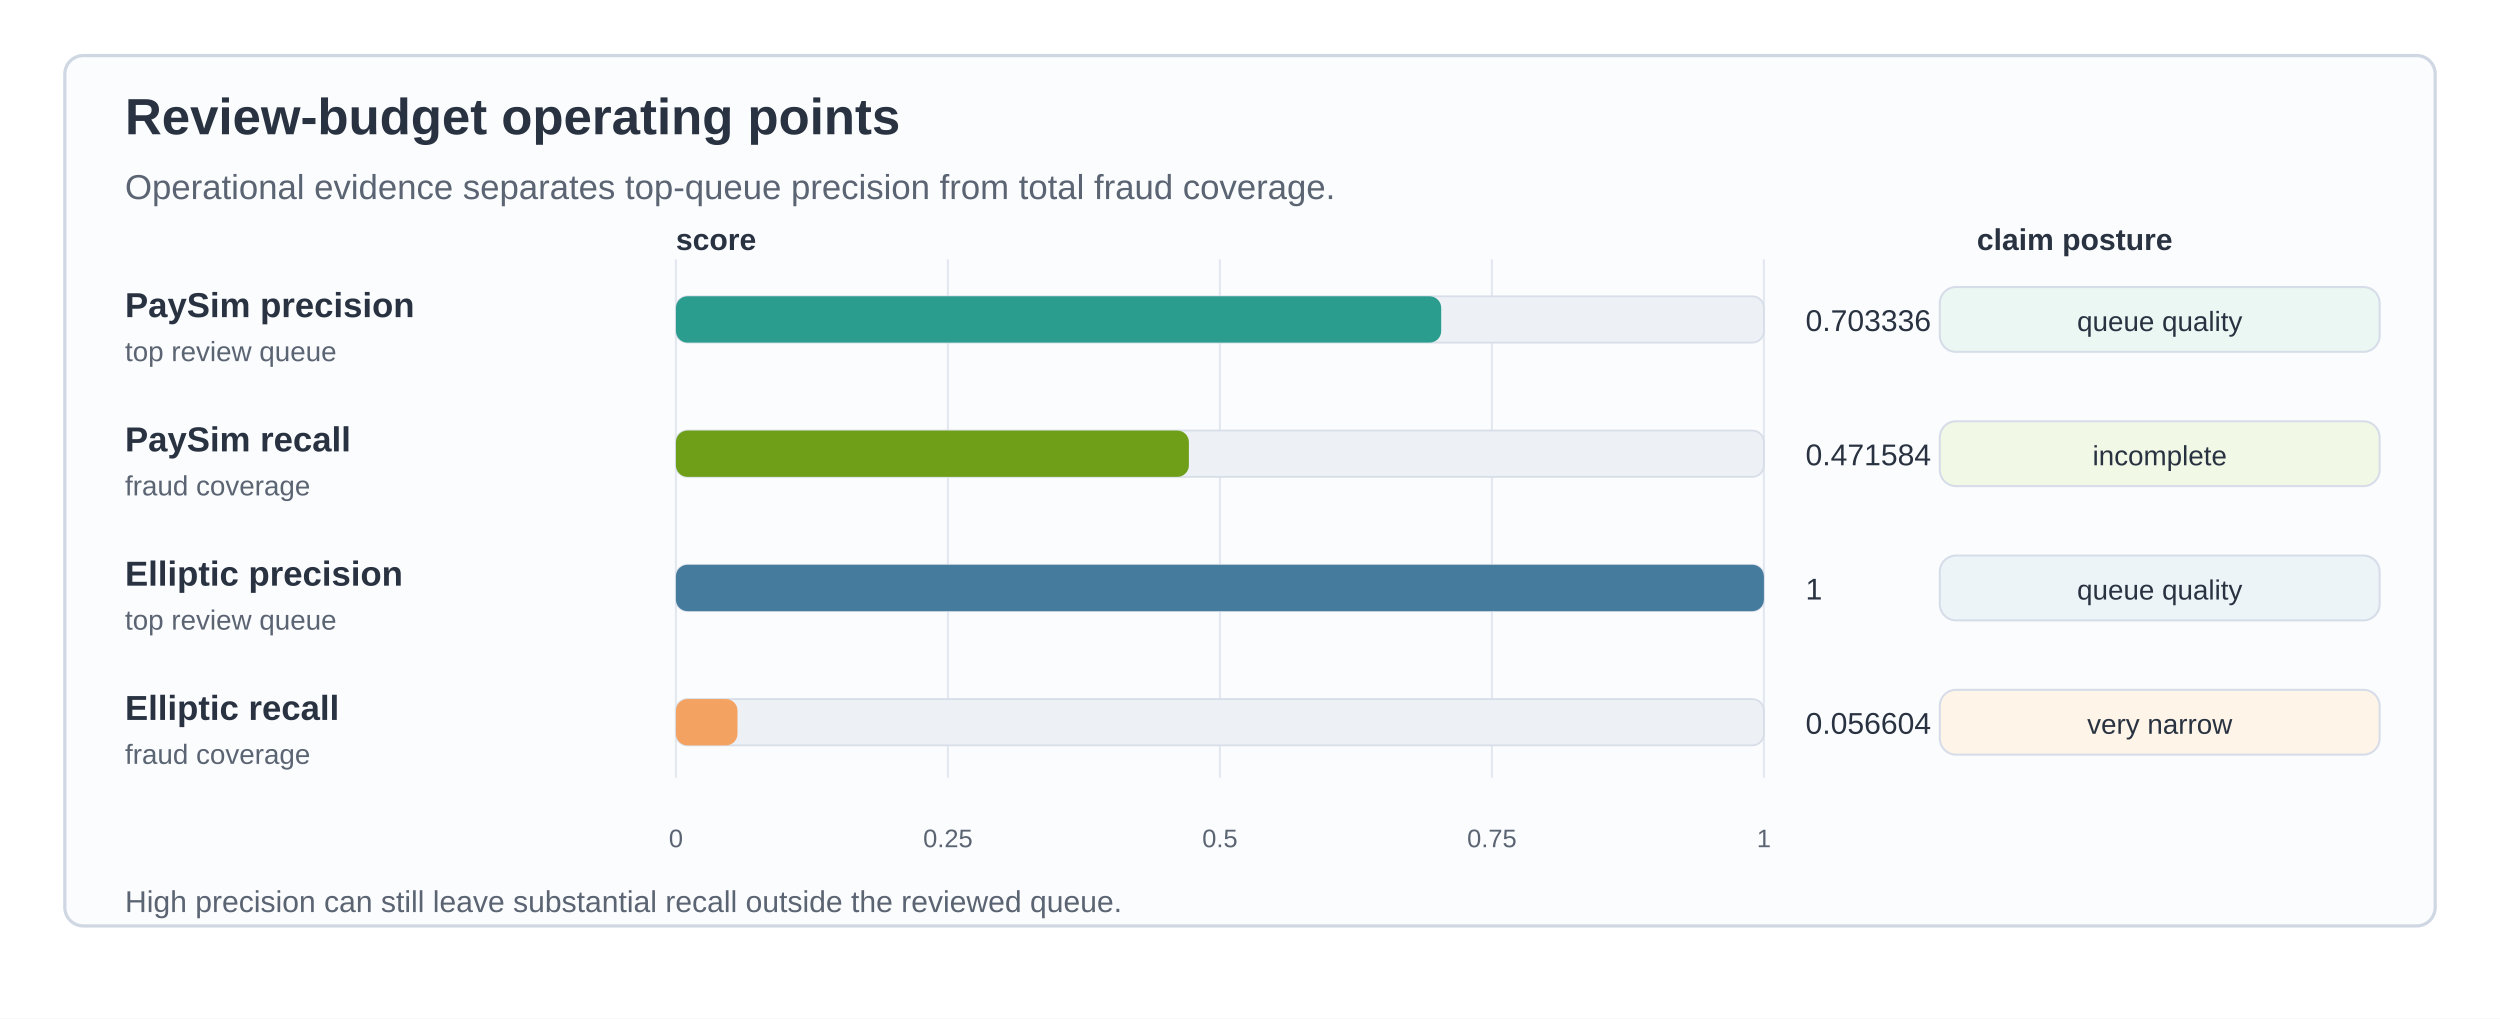
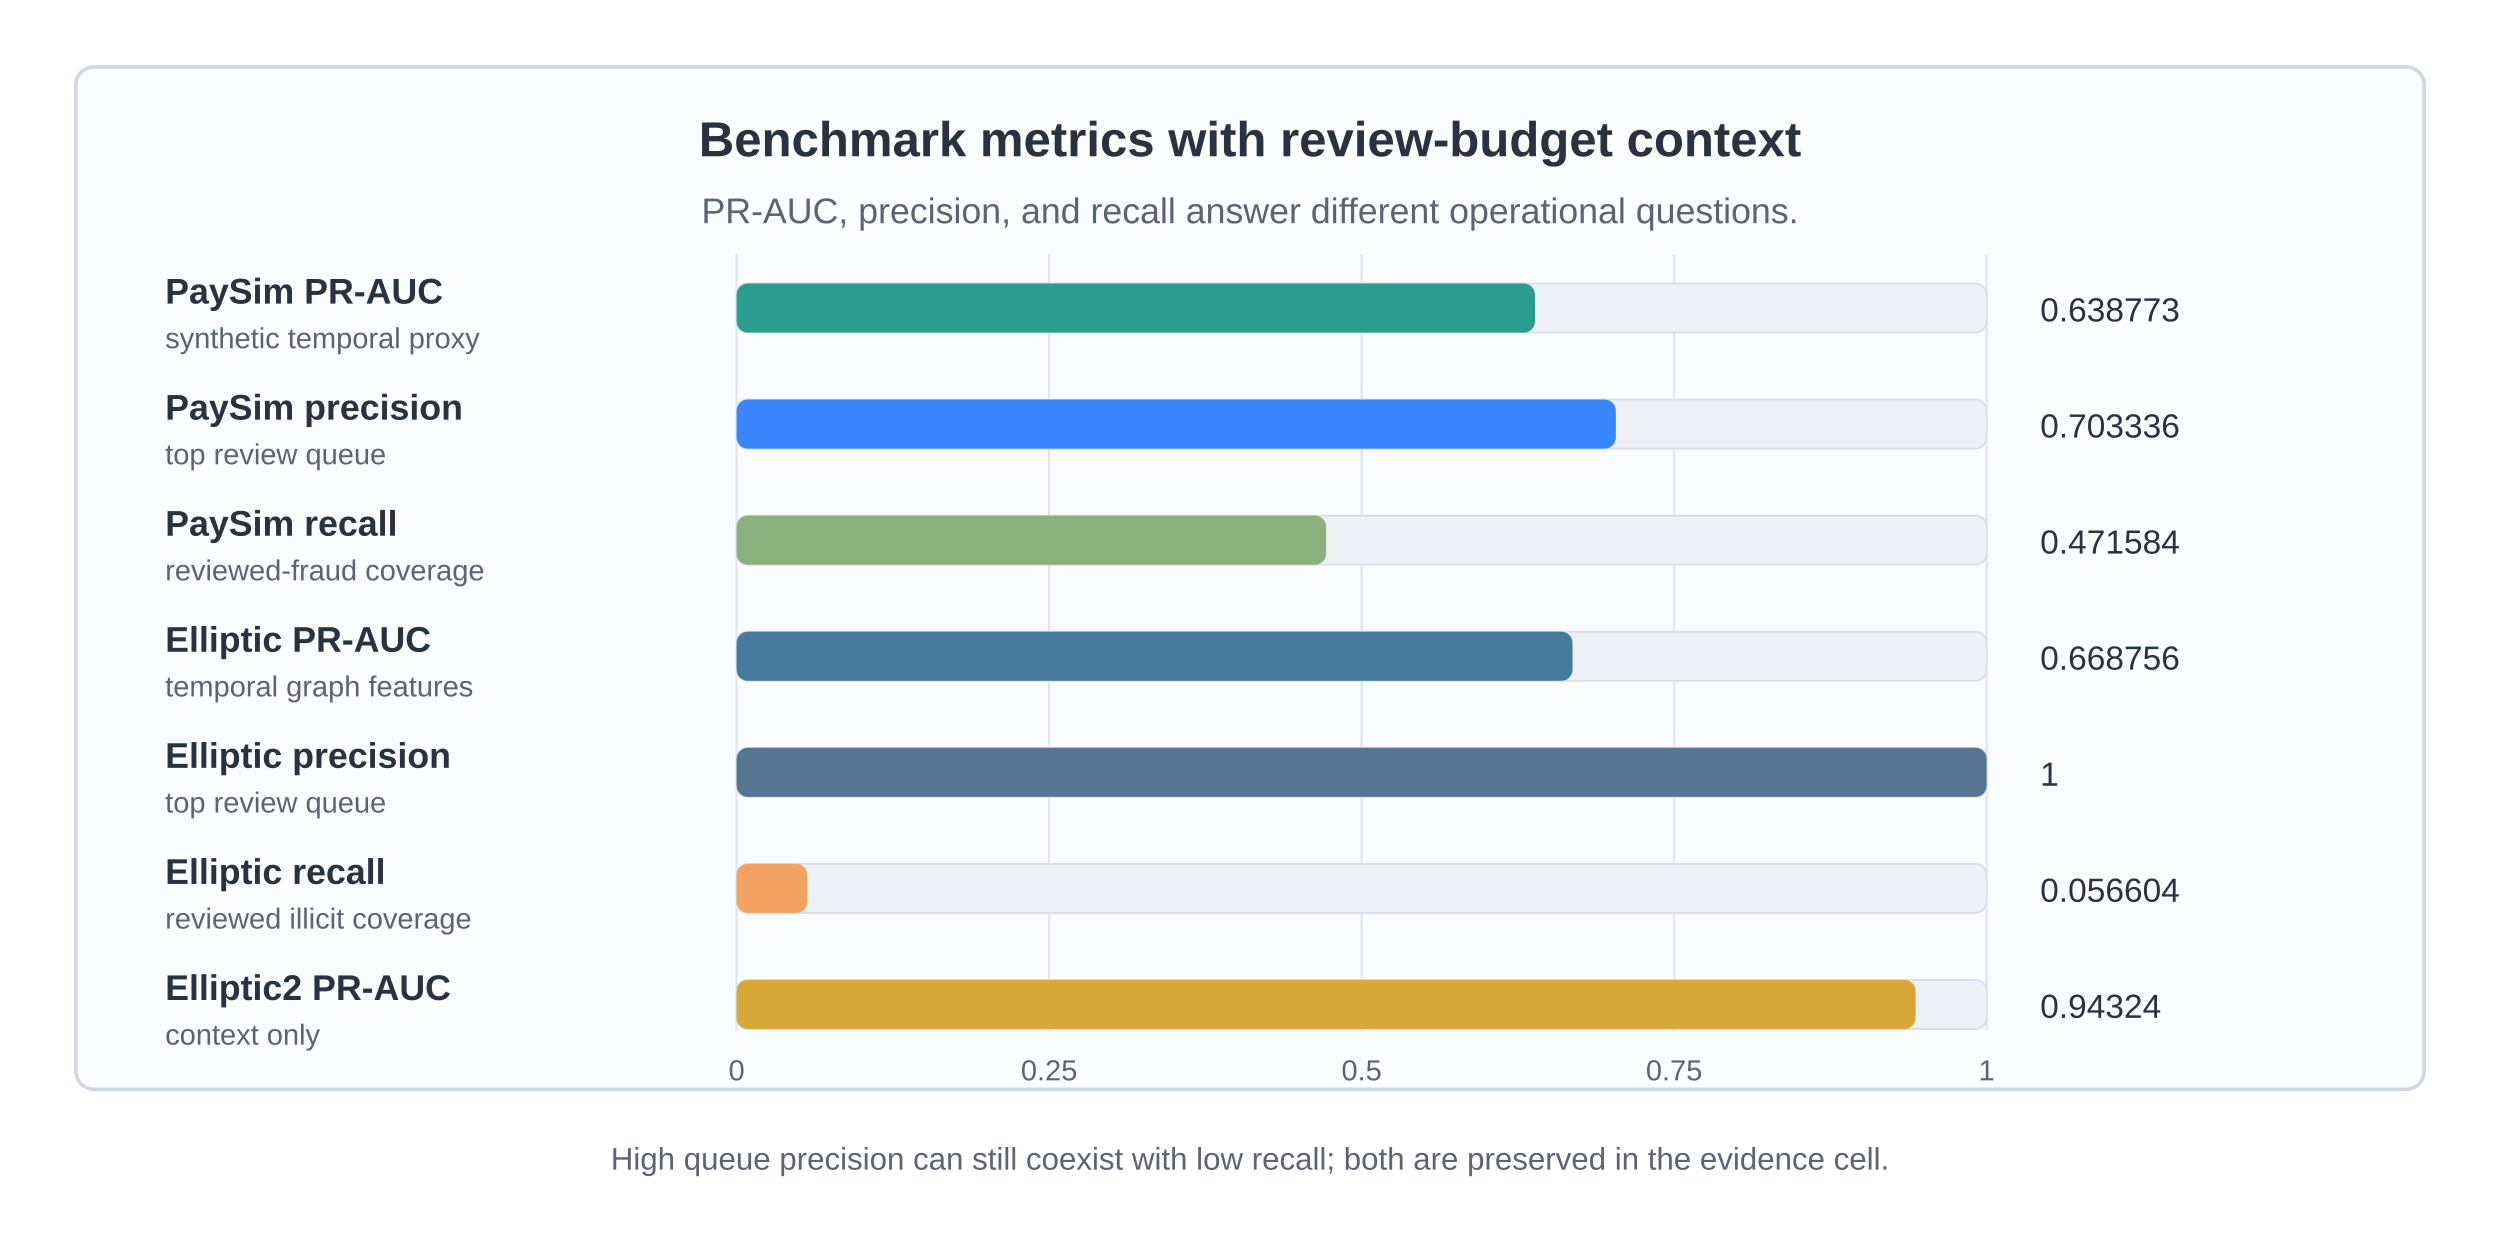
- <svg xmlns="http://www.w3.org/2000/svg" width="1080" height="440" viewBox="0 0 1080 440" role="img">
+ <svg xmlns="http://www.w3.org/2000/svg" width="1120" height="560" viewBox="0 0 1120 560" role="img">
  <style>text{font-family:Arial,Helvetica,sans-serif;letter-spacing:0}</style>
  <rect width="100%" height="100%" fill="#ffffff" />
-   <rect x="28" y="24" width="1024" height="376" rx="8" fill="#fbfcfe" stroke="#cfd7e3" stroke-width="1.4" />
-   <text x="54" y="58" font-size="22" font-weight="700" fill="#293241">Review-budget operating points</text>
-   <text x="54" y="86" font-size="15" fill="#5b6472">Operational evidence separates top-queue precision from total fraud coverage.</text>
-   <text x="292" y="108" font-size="13" font-weight="700" fill="#293241">score</text>
-   <text x="854" y="108" font-size="13" font-weight="700" fill="#293241">claim posture</text>
-   <line x1="292.0" y1="112" x2="292.0" y2="336" stroke="#e3e8f0" stroke-width="0.9" />
-   <text x="292.0" y="366" text-anchor="middle" font-size="11" fill="#5b6472">0</text>
-   <line x1="409.5" y1="112" x2="409.5" y2="336" stroke="#e3e8f0" stroke-width="0.9" />
-   <text x="409.5" y="366" text-anchor="middle" font-size="11" fill="#5b6472">0.25</text>
-   <line x1="527.0" y1="112" x2="527.0" y2="336" stroke="#e3e8f0" stroke-width="0.9" />
-   <text x="527.0" y="366" text-anchor="middle" font-size="11" fill="#5b6472">0.5</text>
-   <line x1="644.5" y1="112" x2="644.5" y2="336" stroke="#e3e8f0" stroke-width="0.9" />
-   <text x="644.5" y="366" text-anchor="middle" font-size="11" fill="#5b6472">0.75</text>
-   <line x1="762.0" y1="112" x2="762.0" y2="336" stroke="#e3e8f0" stroke-width="0.9" />
-   <text x="762.0" y="366" text-anchor="middle" font-size="11" fill="#5b6472">1</text>
-   <text x="54" y="137" font-size="15" font-weight="700" fill="#293241">PaySim precision</text>
-   <text x="54" y="156" font-size="12" fill="#5b6472">top review queue</text>
-   <rect x="292" y="128" width="470" height="20" rx="5" fill="#edf1f6" stroke="#d8dee8" stroke-width="0.8" />
-   <rect x="292" y="128" width="330.6" height="20" rx="5" fill="#2a9d8f" />
-   <text x="780" y="143" font-size="13" fill="#293241">0.703336</text>
-   <rect x="838" y="124" width="190" height="28" rx="7" fill="#eaf7f3" stroke="#d7dde8" stroke-width="0.9" />
-   <text x="933" y="143" text-anchor="middle" font-size="12" fill="#293241">queue quality</text>
-   <text x="54" y="195" font-size="15" font-weight="700" fill="#293241">PaySim recall</text>
-   <text x="54" y="214" font-size="12" fill="#5b6472">fraud coverage</text>
-   <rect x="292" y="186" width="470" height="20" rx="5" fill="#edf1f6" stroke="#d8dee8" stroke-width="0.8" />
-   <rect x="292" y="186" width="221.6" height="20" rx="5" fill="#6f9f18" />
-   <text x="780" y="201" font-size="13" fill="#293241">0.471584</text>
-   <rect x="838" y="182" width="190" height="28" rx="7" fill="#f1f8e6" stroke="#d7dde8" stroke-width="0.9" />
-   <text x="933" y="201" text-anchor="middle" font-size="12" fill="#293241">incomplete</text>
-   <text x="54" y="253" font-size="15" font-weight="700" fill="#293241">Elliptic precision</text>
-   <text x="54" y="272" font-size="12" fill="#5b6472">top review queue</text>
-   <rect x="292" y="244" width="470" height="20" rx="5" fill="#edf1f6" stroke="#d8dee8" stroke-width="0.8" />
-   <rect x="292" y="244" width="470.0" height="20" rx="5" fill="#457b9d" />
-   <text x="780" y="259" font-size="13" fill="#293241">1</text>
-   <rect x="838" y="240" width="190" height="28" rx="7" fill="#edf4f8" stroke="#d7dde8" stroke-width="0.9" />
-   <text x="933" y="259" text-anchor="middle" font-size="12" fill="#293241">queue quality</text>
-   <text x="54" y="311" font-size="15" font-weight="700" fill="#293241">Elliptic recall</text>
-   <text x="54" y="330" font-size="12" fill="#5b6472">fraud coverage</text>
-   <rect x="292" y="302" width="470" height="20" rx="5" fill="#edf1f6" stroke="#d8dee8" stroke-width="0.8" />
-   <rect x="292" y="302" width="26.6" height="20" rx="5" fill="#f4a261" />
-   <text x="780" y="317" font-size="13" fill="#293241">0.056604</text>
-   <rect x="838" y="298" width="190" height="28" rx="7" fill="#fff4e8" stroke="#d7dde8" stroke-width="0.9" />
-   <text x="933" y="317" text-anchor="middle" font-size="12" fill="#293241">very narrow</text>
-   <text x="54" y="394" font-size="13" fill="#5b6472">High precision can still leave substantial recall outside the reviewed queue.</text>
+   <rect x="34" y="30" width="1052" height="458" rx="8" fill="#fbfcfe" stroke="#cfd7e3" stroke-width="1.6" />
+   <text x="560" y="70" text-anchor="middle" font-size="22" font-weight="700" fill="#293241">Benchmark metrics with review-budget context</text>
+   <text x="560" y="100" text-anchor="middle" font-size="16" fill="#5b6472">PR-AUC, precision, and recall answer different operational questions.</text>
+   <line x1="330.0" y1="114" x2="330.0" y2="462" stroke="#e1e6ef" stroke-width="1" />
+   <text x="330.0" y="484" text-anchor="middle" font-size="13" fill="#5b6472">0</text>
+   <line x1="470.0" y1="114" x2="470.0" y2="462" stroke="#e1e6ef" stroke-width="1" />
+   <text x="470.0" y="484" text-anchor="middle" font-size="13" fill="#5b6472">0.25</text>
+   <line x1="610.0" y1="114" x2="610.0" y2="462" stroke="#e1e6ef" stroke-width="1" />
+   <text x="610.0" y="484" text-anchor="middle" font-size="13" fill="#5b6472">0.5</text>
+   <line x1="750.0" y1="114" x2="750.0" y2="462" stroke="#e1e6ef" stroke-width="1" />
+   <text x="750.0" y="484" text-anchor="middle" font-size="13" fill="#5b6472">0.75</text>
+   <line x1="890.0" y1="114" x2="890.0" y2="462" stroke="#e1e6ef" stroke-width="1" />
+   <text x="890.0" y="484" text-anchor="middle" font-size="13" fill="#5b6472">1</text>
+   <text x="74" y="136" font-size="16" font-weight="700" fill="#293241">PaySim PR-AUC</text>
+   <text x="74" y="156" font-size="13" fill="#5b6472">synthetic temporal proxy</text>
+   <rect x="330" y="127" width="560" height="22" rx="5" fill="#edf1f6" stroke="#d8dee8" stroke-width="0.8" />
+   <rect x="330" y="127" width="357.7" height="22" rx="5" fill="#2a9d8f" />
+   <text x="914" y="144" font-size="15" fill="#293241">0.638773</text>
+   <text x="74" y="188" font-size="16" font-weight="700" fill="#293241">PaySim precision</text>
+   <text x="74" y="208" font-size="13" fill="#5b6472">top review queue</text>
+   <rect x="330" y="179" width="560" height="22" rx="5" fill="#edf1f6" stroke="#d8dee8" stroke-width="0.8" />
+   <rect x="330" y="179" width="393.9" height="22" rx="5" fill="#3a86ff" />
+   <text x="914" y="196" font-size="15" fill="#293241">0.703336</text>
+   <text x="74" y="240" font-size="16" font-weight="700" fill="#293241">PaySim recall</text>
+   <text x="74" y="260" font-size="13" fill="#5b6472">reviewed-fraud coverage</text>
+   <rect x="330" y="231" width="560" height="22" rx="5" fill="#edf1f6" stroke="#d8dee8" stroke-width="0.8" />
+   <rect x="330" y="231" width="264.1" height="22" rx="5" fill="#8ab17d" />
+   <text x="914" y="248" font-size="15" fill="#293241">0.471584</text>
+   <text x="74" y="292" font-size="16" font-weight="700" fill="#293241">Elliptic PR-AUC</text>
+   <text x="74" y="312" font-size="13" fill="#5b6472">temporal graph features</text>
+   <rect x="330" y="283" width="560" height="22" rx="5" fill="#edf1f6" stroke="#d8dee8" stroke-width="0.8" />
+   <rect x="330" y="283" width="374.5" height="22" rx="5" fill="#457b9d" />
+   <text x="914" y="300" font-size="15" fill="#293241">0.668756</text>
+   <text x="74" y="344" font-size="16" font-weight="700" fill="#293241">Elliptic precision</text>
+   <text x="74" y="364" font-size="13" fill="#5b6472">top review queue</text>
+   <rect x="330" y="335" width="560" height="22" rx="5" fill="#edf1f6" stroke="#d8dee8" stroke-width="0.8" />
+   <rect x="330" y="335" width="560.0" height="22" rx="5" fill="#577590" />
+   <text x="914" y="352" font-size="15" fill="#293241">1</text>
+   <text x="74" y="396" font-size="16" font-weight="700" fill="#293241">Elliptic recall</text>
+   <text x="74" y="416" font-size="13" fill="#5b6472">reviewed illicit coverage</text>
+   <rect x="330" y="387" width="560" height="22" rx="5" fill="#edf1f6" stroke="#d8dee8" stroke-width="0.8" />
+   <rect x="330" y="387" width="31.7" height="22" rx="5" fill="#f4a261" />
+   <text x="914" y="404" font-size="15" fill="#293241">0.056604</text>
+   <text x="74" y="448" font-size="16" font-weight="700" fill="#293241">Elliptic2 PR-AUC</text>
+   <text x="74" y="468" font-size="13" fill="#5b6472">context only</text>
+   <rect x="330" y="439" width="560" height="22" rx="5" fill="#edf1f6" stroke="#d8dee8" stroke-width="0.8" />
+   <rect x="330" y="439" width="528.2" height="22" rx="5" fill="#d6a83a" />
+   <text x="914" y="456" font-size="15" fill="#293241">0.94324</text>
+   <text x="560" y="524" text-anchor="middle" font-size="14" fill="#5b6472">High queue precision can still coexist with low recall; both are preserved in the evidence cell.</text>
</svg>
